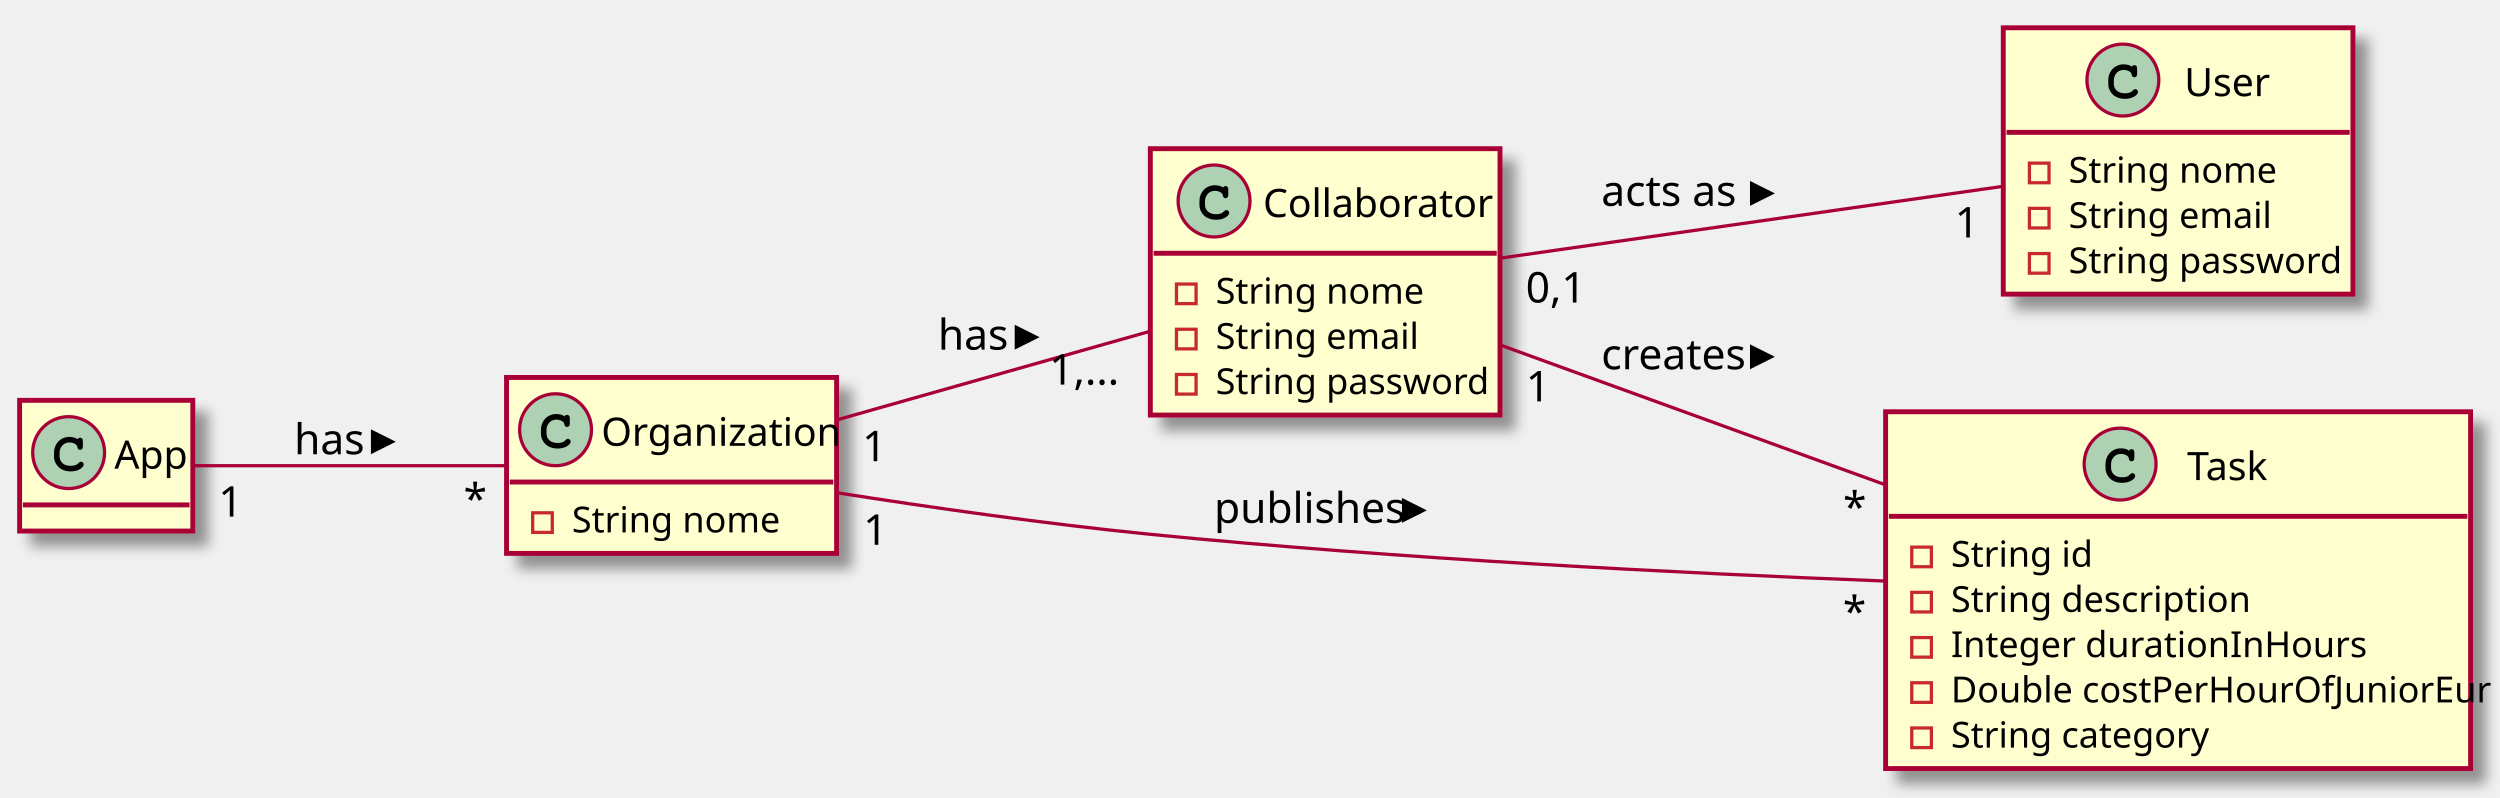
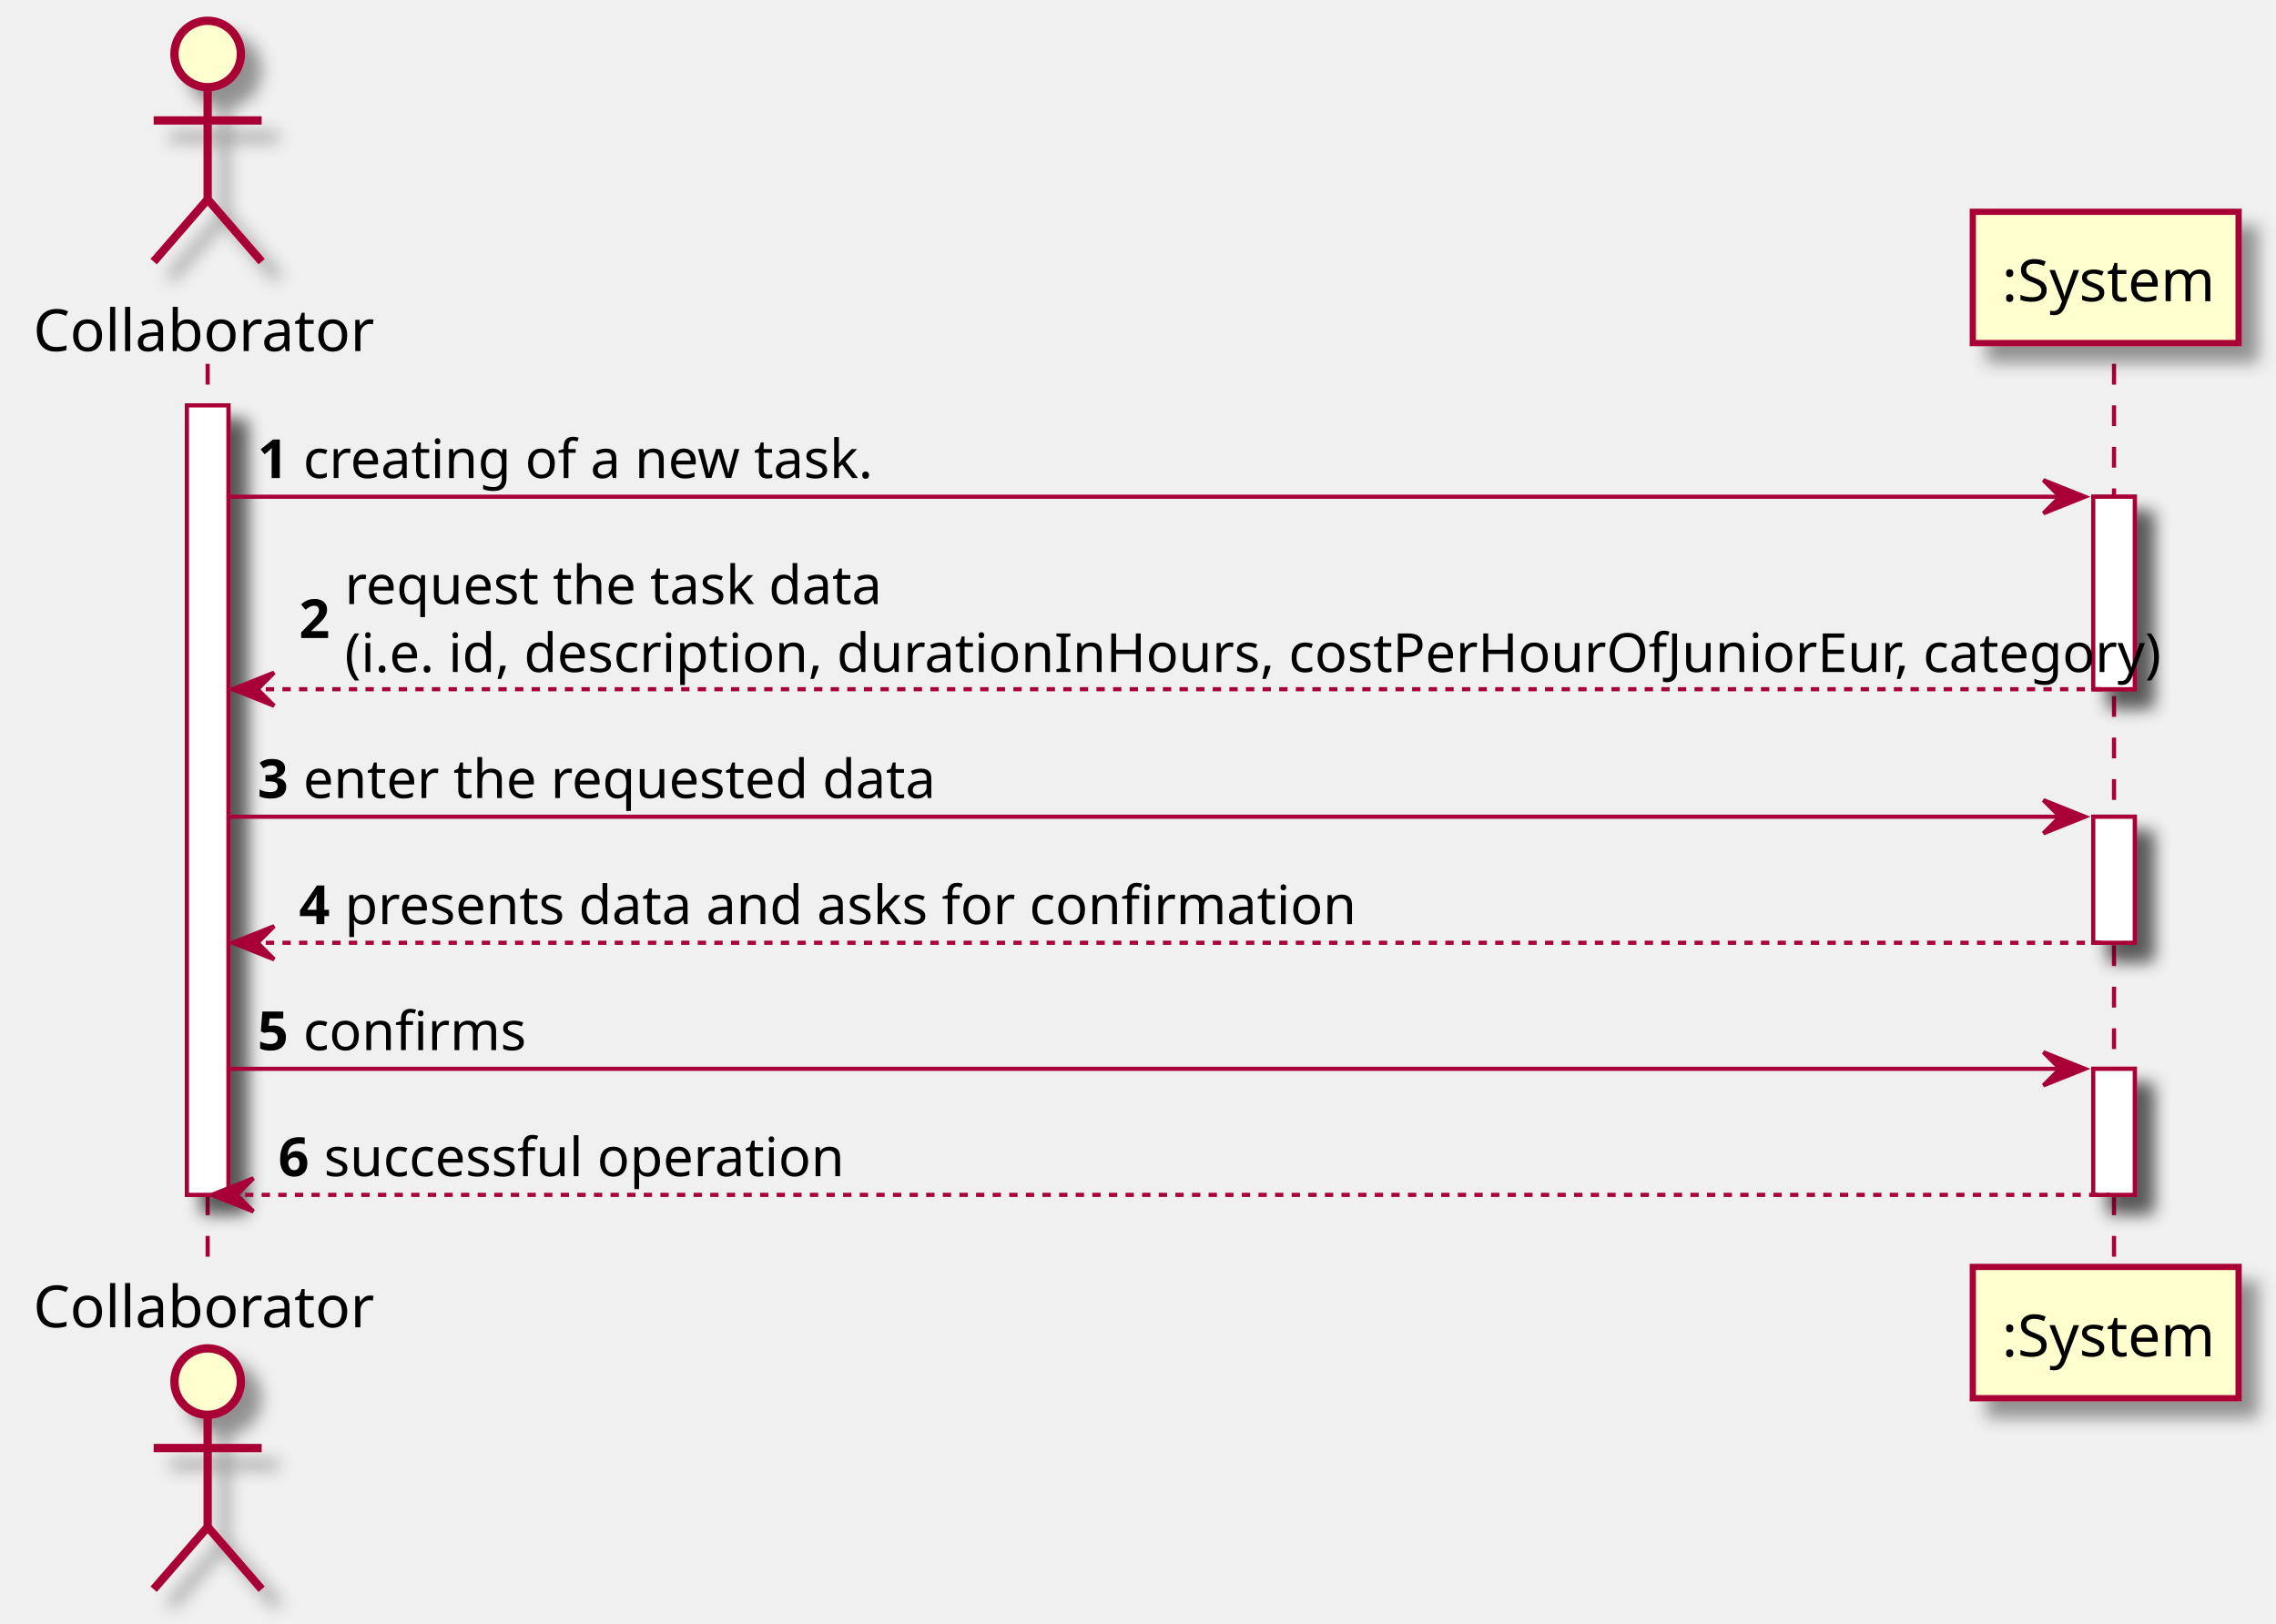
- <svg xmlns="http://www.w3.org/2000/svg" contentScriptType="application/ecmascript" contentStyleType="text/css" height="244px" preserveAspectRatio="none" style="width:765px;height:244px;" version="1.1" viewBox="0 0 765 244" width="765px" zoomAndPan="magnify">
+ <svg xmlns="http://www.w3.org/2000/svg" contentScriptType="application/ecmascript" contentStyleType="text/css" height="391px" preserveAspectRatio="none" style="width:548px;height:391px;" version="1.1" viewBox="0 0 548 391" width="548px" zoomAndPan="magnify">
  <defs>
-     <filter height="300%" id="f4jo9rameehwb" width="300%" x="-1" y="-1">
+     <filter height="300%" id="f1n2q1mro9a720" width="300%" x="-1" y="-1">
      <feGaussianBlur result="blurOut" stdDeviation="2.0" />
      <feColorMatrix in="blurOut" result="blurOut2" type="matrix" values="0 0 0 0 0 0 0 0 0 0 0 0 0 0 0 0 0 0 .4 0" />
      <feOffset dx="4.0" dy="4.0" in="blurOut2" result="blurOut3" />
      <feBlend in="SourceGraphic" in2="blurOut3" mode="normal" />
    </filter>
  </defs>
  <g>
-     <rect fill="#FEFECE" filter="url(#f4jo9rameehwb)" height="40" style="stroke: #A80036; stroke-width: 1.5;" width="53" x="6" y="122.5" />
-     <ellipse cx="21" cy="138.5" fill="#ADD1B2" rx="11" ry="11" style="stroke: #A80036; stroke-width: 1.0;" />
-     <path d="M23.766,134.375 Q23.922,134.156 24.109,134.047 Q24.297,133.938 24.516,133.938 Q24.891,133.938 25.125,134.195 Q25.359,134.453 25.359,135.062 L25.359,136.516 Q25.359,137.125 25.125,137.391 Q24.891,137.656 24.516,137.656 Q24.172,137.656 23.969,137.453 Q23.766,137.266 23.656,136.75 Q23.609,136.391 23.422,136.203 Q23.094,135.828 22.484,135.609 Q21.875,135.391 21.25,135.391 Q20.484,135.391 19.852,135.719 Q19.219,136.047 18.727,136.797 Q18.234,137.547 18.234,138.578 L18.234,139.672 Q18.234,140.906 19.125,141.727 Q20.016,142.547 21.609,142.547 Q22.547,142.547 23.203,142.297 Q23.594,142.141 24.016,141.703 Q24.281,141.438 24.43,141.359 Q24.578,141.281 24.781,141.281 Q25.109,141.281 25.367,141.539 Q25.625,141.797 25.625,142.141 Q25.625,142.484 25.281,142.891 Q24.781,143.469 23.984,143.797 Q22.906,144.25 21.609,144.25 Q20.094,144.25 18.891,143.625 Q17.906,143.125 17.219,142.055 Q16.531,140.984 16.531,139.703 L16.531,138.547 Q16.531,137.219 17.148,136.07 Q17.766,134.922 18.859,134.305 Q19.953,133.688 21.188,133.688 Q21.922,133.688 22.57,133.852 Q23.219,134.016 23.766,134.375 Z " />
-     <text fill="#000000" font-family="sans-serif" font-size="12" lengthAdjust="spacingAndGlyphs" textLength="21" x="35" y="143.41">App</text>
-     <line style="stroke: #A80036; stroke-width: 1.5;" x1="7" x2="58" y1="154.5" y2="154.5" />
-     <rect fill="#FEFECE" filter="url(#f4jo9rameehwb)" height="53.836" style="stroke: #A80036; stroke-width: 1.5;" width="101" x="155" y="115.5" />
-     <ellipse cx="170" cy="131.5" fill="#ADD1B2" rx="11" ry="11" style="stroke: #A80036; stroke-width: 1.0;" />
-     <path d="M172.766,127.375 Q172.922,127.156 173.109,127.047 Q173.297,126.938 173.516,126.938 Q173.891,126.938 174.125,127.195 Q174.359,127.453 174.359,128.062 L174.359,129.516 Q174.359,130.125 174.125,130.391 Q173.891,130.656 173.516,130.656 Q173.172,130.656 172.969,130.453 Q172.766,130.266 172.656,129.75 Q172.609,129.391 172.422,129.203 Q172.094,128.828 171.484,128.609 Q170.875,128.391 170.25,128.391 Q169.484,128.391 168.852,128.719 Q168.219,129.047 167.727,129.797 Q167.234,130.547 167.234,131.578 L167.234,132.672 Q167.234,133.906 168.125,134.727 Q169.016,135.547 170.609,135.547 Q171.547,135.547 172.203,135.297 Q172.594,135.141 173.016,134.703 Q173.281,134.438 173.43,134.359 Q173.578,134.281 173.781,134.281 Q174.109,134.281 174.367,134.539 Q174.625,134.797 174.625,135.141 Q174.625,135.484 174.281,135.891 Q173.781,136.469 172.984,136.797 Q171.906,137.25 170.609,137.25 Q169.094,137.25 167.891,136.625 Q166.906,136.125 166.219,135.055 Q165.531,133.984 165.531,132.703 L165.531,131.547 Q165.531,130.219 166.148,129.07 Q166.766,127.922 167.859,127.305 Q168.953,126.688 170.188,126.688 Q170.922,126.688 171.57,126.852 Q172.219,127.016 172.766,127.375 Z " />
-     <text fill="#000000" font-family="sans-serif" font-size="12" lengthAdjust="spacingAndGlyphs" textLength="69" x="184" y="136.41">Organization</text>
-     <line style="stroke: #A80036; stroke-width: 1.5;" x1="156" x2="255" y1="147.5" y2="147.5" />
-     <rect fill="none" height="6" style="stroke: #C82930; stroke-width: 1.0;" width="6" x="163" y="156.918" />
-     <text fill="#000000" font-family="sans-serif" font-size="11" lengthAdjust="spacingAndGlyphs" textLength="57" x="175" y="162.919">String nome</text>
-     <rect fill="#FEFECE" filter="url(#f4jo9rameehwb)" height="81.508" style="stroke: #A80036; stroke-width: 1.5;" width="107" x="352" y="45.5" />
-     <ellipse cx="371.5" cy="61.5" fill="#ADD1B2" rx="11" ry="11" style="stroke: #A80036; stroke-width: 1.0;" />
-     <path d="M374.266,57.375 Q374.422,57.156 374.609,57.047 Q374.797,56.938 375.016,56.938 Q375.391,56.938 375.625,57.195 Q375.859,57.453 375.859,58.062 L375.859,59.516 Q375.859,60.125 375.625,60.391 Q375.391,60.656 375.016,60.656 Q374.672,60.656 374.469,60.453 Q374.266,60.266 374.156,59.75 Q374.109,59.391 373.922,59.203 Q373.594,58.828 372.984,58.609 Q372.375,58.391 371.75,58.391 Q370.984,58.391 370.352,58.719 Q369.719,59.047 369.227,59.797 Q368.734,60.547 368.734,61.578 L368.734,62.672 Q368.734,63.906 369.625,64.727 Q370.516,65.547 372.109,65.547 Q373.047,65.547 373.703,65.297 Q374.094,65.141 374.516,64.703 Q374.781,64.438 374.93,64.359 Q375.078,64.281 375.281,64.281 Q375.609,64.281 375.867,64.539 Q376.125,64.797 376.125,65.141 Q376.125,65.484 375.781,65.891 Q375.281,66.469 374.484,66.797 Q373.406,67.25 372.109,67.25 Q370.594,67.25 369.391,66.625 Q368.406,66.125 367.719,65.055 Q367.031,63.984 367.031,62.703 L367.031,61.547 Q367.031,60.219 367.648,59.07 Q368.266,57.922 369.359,57.305 Q370.453,56.688 371.688,56.688 Q372.422,56.688 373.07,56.852 Q373.719,57.016 374.266,57.375 Z " />
-     <text fill="#000000" font-family="sans-serif" font-size="12" lengthAdjust="spacingAndGlyphs" textLength="65" x="386.5" y="66.41">Collaborator</text>
-     <line style="stroke: #A80036; stroke-width: 1.5;" x1="353" x2="458" y1="77.5" y2="77.5" />
-     <rect fill="none" height="6" style="stroke: #C82930; stroke-width: 1.0;" width="6" x="360" y="86.918" />
-     <text fill="#000000" font-family="sans-serif" font-size="11" lengthAdjust="spacingAndGlyphs" textLength="57" x="372" y="92.919">String nome</text>
-     <rect fill="none" height="6" style="stroke: #C82930; stroke-width: 1.0;" width="6" x="360" y="100.754" />
-     <text fill="#000000" font-family="sans-serif" font-size="11" lengthAdjust="spacingAndGlyphs" textLength="55" x="372" y="106.755">String email</text>
-     <rect fill="none" height="6" style="stroke: #C82930; stroke-width: 1.0;" width="6" x="360" y="114.59" />
-     <text fill="#000000" font-family="sans-serif" font-size="11" lengthAdjust="spacingAndGlyphs" textLength="81" x="372" y="120.591">String password</text>
-     <rect fill="#FEFECE" filter="url(#f4jo9rameehwb)" height="109.18" style="stroke: #A80036; stroke-width: 1.5;" width="179" x="577" y="126" />
-     <ellipse cx="648.75" cy="142" fill="#ADD1B2" rx="11" ry="11" style="stroke: #A80036; stroke-width: 1.0;" />
-     <path d="M651.516,137.875 Q651.672,137.656 651.859,137.547 Q652.047,137.438 652.266,137.438 Q652.641,137.438 652.875,137.695 Q653.109,137.953 653.109,138.562 L653.109,140.016 Q653.109,140.625 652.875,140.891 Q652.641,141.156 652.266,141.156 Q651.922,141.156 651.719,140.953 Q651.516,140.766 651.406,140.25 Q651.359,139.891 651.172,139.703 Q650.844,139.328 650.234,139.109 Q649.625,138.891 649,138.891 Q648.234,138.891 647.602,139.219 Q646.969,139.547 646.477,140.297 Q645.984,141.047 645.984,142.078 L645.984,143.172 Q645.984,144.406 646.875,145.227 Q647.766,146.047 649.359,146.047 Q650.297,146.047 650.953,145.797 Q651.344,145.641 651.766,145.203 Q652.031,144.938 652.18,144.859 Q652.328,144.781 652.531,144.781 Q652.859,144.781 653.117,145.039 Q653.375,145.297 653.375,145.641 Q653.375,145.984 653.031,146.391 Q652.531,146.969 651.734,147.297 Q650.656,147.75 649.359,147.75 Q647.844,147.75 646.641,147.125 Q645.656,146.625 644.969,145.555 Q644.281,144.484 644.281,143.203 L644.281,142.047 Q644.281,140.719 644.898,139.57 Q645.516,138.422 646.609,137.805 Q647.703,137.188 648.938,137.188 Q649.672,137.188 650.32,137.352 Q650.969,137.516 651.516,137.875 Z " />
-     <text fill="#000000" font-family="sans-serif" font-size="12" lengthAdjust="spacingAndGlyphs" textLength="27" x="669.25" y="146.91">Task</text>
-     <line style="stroke: #A80036; stroke-width: 1.5;" x1="578" x2="755" y1="158" y2="158" />
-     <rect fill="none" height="6" style="stroke: #C82930; stroke-width: 1.0;" width="6" x="585" y="167.418" />
-     <text fill="#000000" font-family="sans-serif" font-size="11" lengthAdjust="spacingAndGlyphs" textLength="39" x="597" y="173.419">String id</text>
-     <rect fill="none" height="6" style="stroke: #C82930; stroke-width: 1.0;" width="6" x="585" y="181.254" />
-     <text fill="#000000" font-family="sans-serif" font-size="11" lengthAdjust="spacingAndGlyphs" textLength="84" x="597" y="187.255">String description</text>
-     <rect fill="none" height="6" style="stroke: #C82930; stroke-width: 1.0;" width="6" x="585" y="195.09" />
-     <text fill="#000000" font-family="sans-serif" font-size="11" lengthAdjust="spacingAndGlyphs" textLength="112" x="597" y="201.091">Integer durationInHours</text>
-     <rect fill="none" height="6" style="stroke: #C82930; stroke-width: 1.0;" width="6" x="585" y="208.926" />
-     <text fill="#000000" font-family="sans-serif" font-size="11" lengthAdjust="spacingAndGlyphs" textLength="153" x="597" y="214.927">Double costPerHourOfJuniorEur</text>
-     <rect fill="none" height="6" style="stroke: #C82930; stroke-width: 1.0;" width="6" x="585" y="222.762" />
-     <text fill="#000000" font-family="sans-serif" font-size="11" lengthAdjust="spacingAndGlyphs" textLength="74" x="597" y="228.763">String category</text>
-     <rect fill="#FEFECE" filter="url(#f4jo9rameehwb)" height="81.508" style="stroke: #A80036; stroke-width: 1.5;" width="107" x="613" y="8.5" />
-     <ellipse cx="649.6" cy="24.5" fill="#ADD1B2" rx="11" ry="11" style="stroke: #A80036; stroke-width: 1.0;" />
-     <path d="M652.366,20.375 Q652.522,20.156 652.709,20.047 Q652.897,19.938 653.116,19.938 Q653.491,19.938 653.725,20.195 Q653.959,20.453 653.959,21.062 L653.959,22.516 Q653.959,23.125 653.725,23.391 Q653.491,23.656 653.116,23.656 Q652.772,23.656 652.569,23.453 Q652.366,23.266 652.256,22.75 Q652.209,22.391 652.022,22.203 Q651.694,21.828 651.084,21.609 Q650.475,21.391 649.85,21.391 Q649.084,21.391 648.452,21.719 Q647.819,22.047 647.327,22.797 Q646.834,23.547 646.834,24.578 L646.834,25.672 Q646.834,26.906 647.725,27.727 Q648.616,28.547 650.209,28.547 Q651.147,28.547 651.803,28.297 Q652.194,28.141 652.616,27.703 Q652.881,27.438 653.03,27.359 Q653.178,27.281 653.381,27.281 Q653.709,27.281 653.967,27.539 Q654.225,27.797 654.225,28.141 Q654.225,28.484 653.881,28.891 Q653.381,29.469 652.584,29.797 Q651.506,30.25 650.209,30.25 Q648.694,30.25 647.491,29.625 Q646.506,29.125 645.819,28.055 Q645.131,26.984 645.131,25.703 L645.131,24.547 Q645.131,23.219 645.748,22.07 Q646.366,20.922 647.459,20.305 Q648.553,19.688 649.788,19.688 Q650.522,19.688 651.17,19.852 Q651.819,20.016 652.366,20.375 Z " />
-     <text fill="#000000" font-family="sans-serif" font-size="12" lengthAdjust="spacingAndGlyphs" textLength="27" x="668.4" y="29.41">User</text>
-     <line style="stroke: #A80036; stroke-width: 1.5;" x1="614" x2="719" y1="40.5" y2="40.5" />
-     <rect fill="none" height="6" style="stroke: #C82930; stroke-width: 1.0;" width="6" x="621" y="49.918" />
-     <text fill="#000000" font-family="sans-serif" font-size="11" lengthAdjust="spacingAndGlyphs" textLength="57" x="633" y="55.919">String nome</text>
-     <rect fill="none" height="6" style="stroke: #C82930; stroke-width: 1.0;" width="6" x="621" y="63.754" />
-     <text fill="#000000" font-family="sans-serif" font-size="11" lengthAdjust="spacingAndGlyphs" textLength="55" x="633" y="69.755">String email</text>
-     <rect fill="none" height="6" style="stroke: #C82930; stroke-width: 1.0;" width="6" x="621" y="77.59" />
-     <text fill="#000000" font-family="sans-serif" font-size="11" lengthAdjust="spacingAndGlyphs" textLength="81" x="633" y="83.591">String password</text>
-     <path d="M459.225,78.968 C504.04,72.566 568.055,63.421 612.849,57.022 " fill="none" style="stroke: #A80036; stroke-width: 1.0;" />
-     <text fill="#000000" font-family="sans-serif" font-size="13" lengthAdjust="spacingAndGlyphs" textLength="43" x="490" y="62.995">acts as</text>
-     <polygon fill="#000000" points="536,56.176,542,59.176,536,62.176,536,56.176" style="stroke: #000000; stroke-width: 1.0;" />
-     <text fill="#000000" font-family="sans-serif" font-size="13" lengthAdjust="spacingAndGlyphs" textLength="18" x="466.87" y="92.572">0,1</text>
-     <text fill="#000000" font-family="sans-serif" font-size="13" lengthAdjust="spacingAndGlyphs" textLength="7" x="598.169" y="72.66">1</text>
-     <path d="M459.225,105.636 C493.021,117.902 537.736,134.13 576.893,148.341 " fill="none" style="stroke: #A80036; stroke-width: 1.0;" />
-     <text fill="#000000" font-family="sans-serif" font-size="13" lengthAdjust="spacingAndGlyphs" textLength="43" x="490" y="112.995">creates</text>
-     <polygon fill="#000000" points="536,106.176,542,109.176,536,112.176,536,106.176" style="stroke: #000000; stroke-width: 1.0;" />
-     <text fill="#000000" font-family="sans-serif" font-size="13" lengthAdjust="spacingAndGlyphs" textLength="7" x="466.915" y="122.834">1</text>
-     <text fill="#000000" font-family="sans-serif" font-size="13" lengthAdjust="spacingAndGlyphs" textLength="5" x="563.978" y="159.768">*</text>
-     <path d="M256.208,128.441 C285.419,120.179 322.317,109.744 352,101.349 " fill="none" style="stroke: #A80036; stroke-width: 1.0;" />
-     <text fill="#000000" font-family="sans-serif" font-size="13" lengthAdjust="spacingAndGlyphs" textLength="21" x="287" y="106.995">has</text>
-     <polygon fill="#000000" points="311,100.176,317,103.176,311,106.176,311,100.176" style="stroke: #000000; stroke-width: 1.0;" />
-     <text fill="#000000" font-family="sans-serif" font-size="13" lengthAdjust="spacingAndGlyphs" textLength="7" x="263.831" y="141.12">1</text>
-     <text fill="#000000" font-family="sans-serif" font-size="13" lengthAdjust="spacingAndGlyphs" textLength="23" x="321.078" y="117.68">1,...</text>
-     <path d="M256.198,150.793 C284.252,155.193 319.999,160.329 352,163.5 C427.667,170.997 513.959,175.371 576.829,177.8 " fill="none" style="stroke: #A80036; stroke-width: 1.0;" />
-     <text fill="#000000" font-family="sans-serif" font-size="13" lengthAdjust="spacingAndGlyphs" textLength="55" x="371.5" y="159.995">publishes</text>
-     <polygon fill="#000000" points="429.5,153.176,435.5,156.176,429.5,159.176,429.5,153.176" style="stroke: #000000; stroke-width: 1.0;" />
-     <text fill="#000000" font-family="sans-serif" font-size="13" lengthAdjust="spacingAndGlyphs" textLength="7" x="264.158" y="166.719">1</text>
-     <text fill="#000000" font-family="sans-serif" font-size="13" lengthAdjust="spacingAndGlyphs" textLength="5" x="563.908" y="191.758">*</text>
-     <path d="M59.1,142.5 C84.35,142.5 123.605,142.5 154.965,142.5 " fill="none" style="stroke: #A80036; stroke-width: 1.0;" />
-     <text fill="#000000" font-family="sans-serif" font-size="13" lengthAdjust="spacingAndGlyphs" textLength="21" x="90" y="138.995">has</text>
-     <polygon fill="#000000" points="114,132.176,120,135.176,114,138.176,114,132.176" style="stroke: #000000; stroke-width: 1.0;" />
-     <text fill="#000000" font-family="sans-serif" font-size="13" lengthAdjust="spacingAndGlyphs" textLength="7" x="66.814" y="158.09">1</text>
-     <text fill="#000000" font-family="sans-serif" font-size="13" lengthAdjust="spacingAndGlyphs" textLength="5" x="141.844" y="157.26">*</text>
+     <rect fill="#FFFFFF" filter="url(#f1n2q1mro9a720)" height="190.109" style="stroke: #A80036; stroke-width: 1.0;" width="10" x="45" y="97.609" />
+     <rect fill="#FFFFFF" filter="url(#f1n2q1mro9a720)" height="46.352" style="stroke: #A80036; stroke-width: 1.0;" width="10" x="504" y="119.609" />
+     <rect fill="#FFFFFF" filter="url(#f1n2q1mro9a720)" height="30.352" style="stroke: #A80036; stroke-width: 1.0;" width="10" x="504" y="196.664" />
+     <rect fill="#FFFFFF" filter="url(#f1n2q1mro9a720)" height="30.352" style="stroke: #A80036; stroke-width: 1.0;" width="10" x="504" y="257.367" />
+     <line style="stroke: #A80036; stroke-width: 1.0; stroke-dasharray: 5.0,5.0;" x1="50" x2="50" y1="87.609" y2="306.07" />
+     <line style="stroke: #A80036; stroke-width: 1.0; stroke-dasharray: 5.0,5.0;" x1="509" x2="509" y1="87.609" y2="306.07" />
+     <text fill="#000000" font-family="sans-serif" font-size="14" lengthAdjust="spacingAndGlyphs" textLength="78" x="8" y="84.533">Collaborator</text>
+     <ellipse cx="50" cy="13" fill="#FEFECE" filter="url(#f1n2q1mro9a720)" rx="8" ry="8" style="stroke: #A80036; stroke-width: 2.0;" />
+     <path d="M50,21 L50,48 M37,29 L63,29 M50,48 L37,63 M50,48 L63,63 " fill="#FEFECE" filter="url(#f1n2q1mro9a720)" style="stroke: #A80036; stroke-width: 2.0;" />
+     <text fill="#000000" font-family="sans-serif" font-size="14" lengthAdjust="spacingAndGlyphs" textLength="78" x="8" y="319.603">Collaborator</text>
+     <ellipse cx="50" cy="332.68" fill="#FEFECE" filter="url(#f1n2q1mro9a720)" rx="8" ry="8" style="stroke: #A80036; stroke-width: 2.0;" />
+     <path d="M50,340.68 L50,367.68 M37,348.68 L63,348.68 M50,367.68 L37,382.68 M50,367.68 L63,382.68 " fill="#FEFECE" filter="url(#f1n2q1mro9a720)" style="stroke: #A80036; stroke-width: 2.0;" />
+     <rect fill="#FEFECE" filter="url(#f1n2q1mro9a720)" height="31.609" style="stroke: #A80036; stroke-width: 1.5;" width="64" x="475" y="51" />
+     <text fill="#000000" font-family="sans-serif" font-size="14" lengthAdjust="spacingAndGlyphs" textLength="50" x="482" y="72.533">:System</text>
+     <rect fill="#FEFECE" filter="url(#f1n2q1mro9a720)" height="31.609" style="stroke: #A80036; stroke-width: 1.5;" width="64" x="475" y="305.07" />
+     <text fill="#000000" font-family="sans-serif" font-size="14" lengthAdjust="spacingAndGlyphs" textLength="50" x="482" y="326.603">:System</text>
+     <rect fill="#FFFFFF" filter="url(#f1n2q1mro9a720)" height="190.109" style="stroke: #A80036; stroke-width: 1.0;" width="10" x="45" y="97.609" />
+     <rect fill="#FFFFFF" filter="url(#f1n2q1mro9a720)" height="46.352" style="stroke: #A80036; stroke-width: 1.0;" width="10" x="504" y="119.609" />
+     <rect fill="#FFFFFF" filter="url(#f1n2q1mro9a720)" height="30.352" style="stroke: #A80036; stroke-width: 1.0;" width="10" x="504" y="196.664" />
+     <rect fill="#FFFFFF" filter="url(#f1n2q1mro9a720)" height="30.352" style="stroke: #A80036; stroke-width: 1.0;" width="10" x="504" y="257.367" />
+     <polygon fill="#A80036" points="492,115.609,502,119.609,492,123.609,496,119.609" style="stroke: #A80036; stroke-width: 1.0;" />
+     <line style="stroke: #A80036; stroke-width: 1.0;" x1="55" x2="498" y1="119.609" y2="119.609" />
+     <text fill="#000000" font-family="sans-serif" font-size="13" font-weight="bold" lengthAdjust="spacingAndGlyphs" textLength="7" x="62" y="115.105">1</text>
+     <text fill="#000000" font-family="sans-serif" font-size="13" lengthAdjust="spacingAndGlyphs" textLength="131" x="73" y="115.105">creating of a new task.</text>
+     <polygon fill="#A80036" points="66,161.961,56,165.961,66,169.961,62,165.961" style="stroke: #A80036; stroke-width: 1.0;" />
+     <line style="stroke: #A80036; stroke-width: 1.0; stroke-dasharray: 2.0,2.0;" x1="60" x2="508" y1="165.961" y2="165.961" />
+     <text fill="#000000" font-family="sans-serif" font-size="13" font-weight="bold" lengthAdjust="spacingAndGlyphs" textLength="7" x="72" y="153.632">2</text>
+     <text fill="#000000" font-family="sans-serif" font-size="13" lengthAdjust="spacingAndGlyphs" textLength="123" x="83" y="145.456">request the task data</text>
+     <text fill="#000000" font-family="sans-serif" font-size="13" lengthAdjust="spacingAndGlyphs" textLength="414" x="83" y="161.808">(i.e. id, description, durationInHours, costPerHourOfJuniorEur, category)</text>
+     <polygon fill="#A80036" points="492,192.664,502,196.664,492,200.664,496,196.664" style="stroke: #A80036; stroke-width: 1.0;" />
+     <line style="stroke: #A80036; stroke-width: 1.0;" x1="55" x2="498" y1="196.664" y2="196.664" />
+     <text fill="#000000" font-family="sans-serif" font-size="13" font-weight="bold" lengthAdjust="spacingAndGlyphs" textLength="7" x="62" y="192.159">3</text>
+     <text fill="#000000" font-family="sans-serif" font-size="13" lengthAdjust="spacingAndGlyphs" textLength="141" x="73" y="192.159">enter the requested data</text>
+     <polygon fill="#A80036" points="66,223.016,56,227.016,66,231.016,62,227.016" style="stroke: #A80036; stroke-width: 1.0;" />
+     <line style="stroke: #A80036; stroke-width: 1.0; stroke-dasharray: 2.0,2.0;" x1="60" x2="508" y1="227.016" y2="227.016" />
+     <text fill="#000000" font-family="sans-serif" font-size="13" font-weight="bold" lengthAdjust="spacingAndGlyphs" textLength="7" x="72" y="222.511">4</text>
+     <text fill="#000000" font-family="sans-serif" font-size="13" lengthAdjust="spacingAndGlyphs" textLength="228" x="83" y="222.511">presents data and asks for confirmation</text>
+     <polygon fill="#A80036" points="492,253.367,502,257.367,492,261.367,496,257.367" style="stroke: #A80036; stroke-width: 1.0;" />
+     <line style="stroke: #A80036; stroke-width: 1.0;" x1="55" x2="498" y1="257.367" y2="257.367" />
+     <text fill="#000000" font-family="sans-serif" font-size="13" font-weight="bold" lengthAdjust="spacingAndGlyphs" textLength="7" x="62" y="252.862">5</text>
+     <text fill="#000000" font-family="sans-serif" font-size="13" lengthAdjust="spacingAndGlyphs" textLength="49" x="73" y="252.862">confirms</text>
+     <polygon fill="#A80036" points="61,283.719,51,287.719,61,291.719,57,287.719" style="stroke: #A80036; stroke-width: 1.0;" />
+     <line style="stroke: #A80036; stroke-width: 1.0; stroke-dasharray: 2.0,2.0;" x1="55" x2="508" y1="287.719" y2="287.719" />
+     <text fill="#000000" font-family="sans-serif" font-size="13" font-weight="bold" lengthAdjust="spacingAndGlyphs" textLength="7" x="67" y="283.214">6</text>
+     <text fill="#000000" font-family="sans-serif" font-size="13" lengthAdjust="spacingAndGlyphs" textLength="119" x="78" y="283.214">successful operation</text>
  </g>
</svg>
